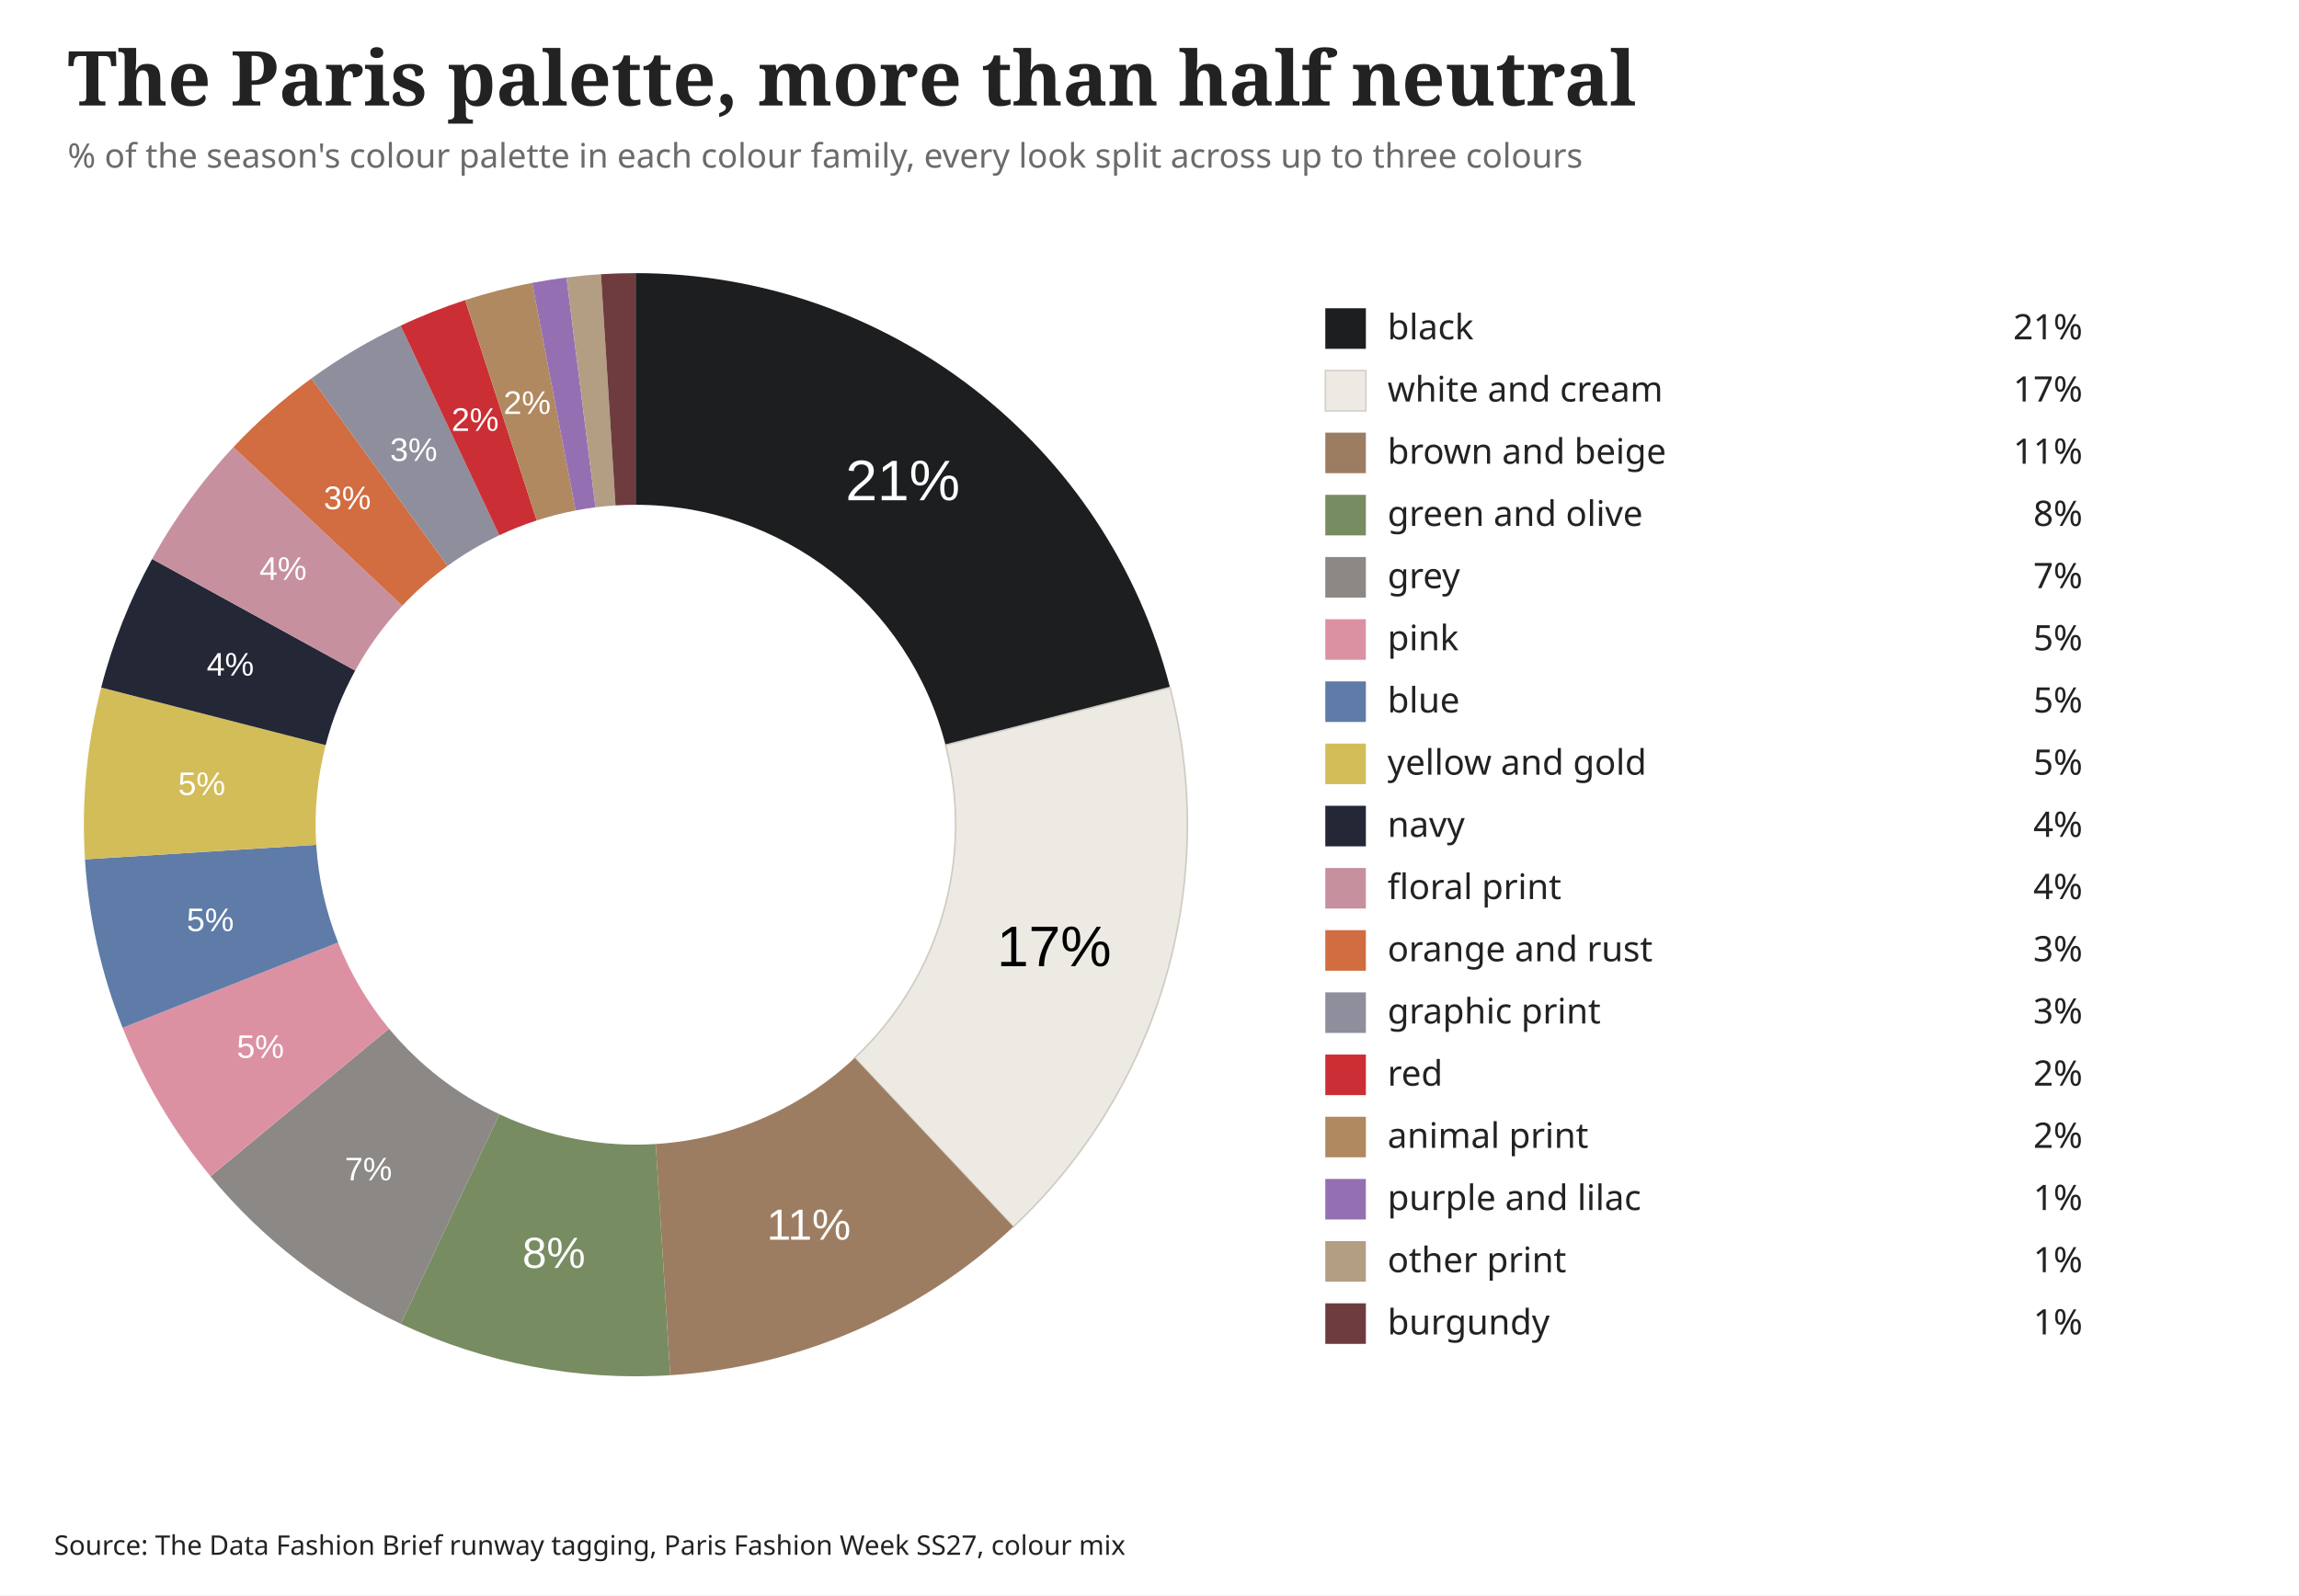
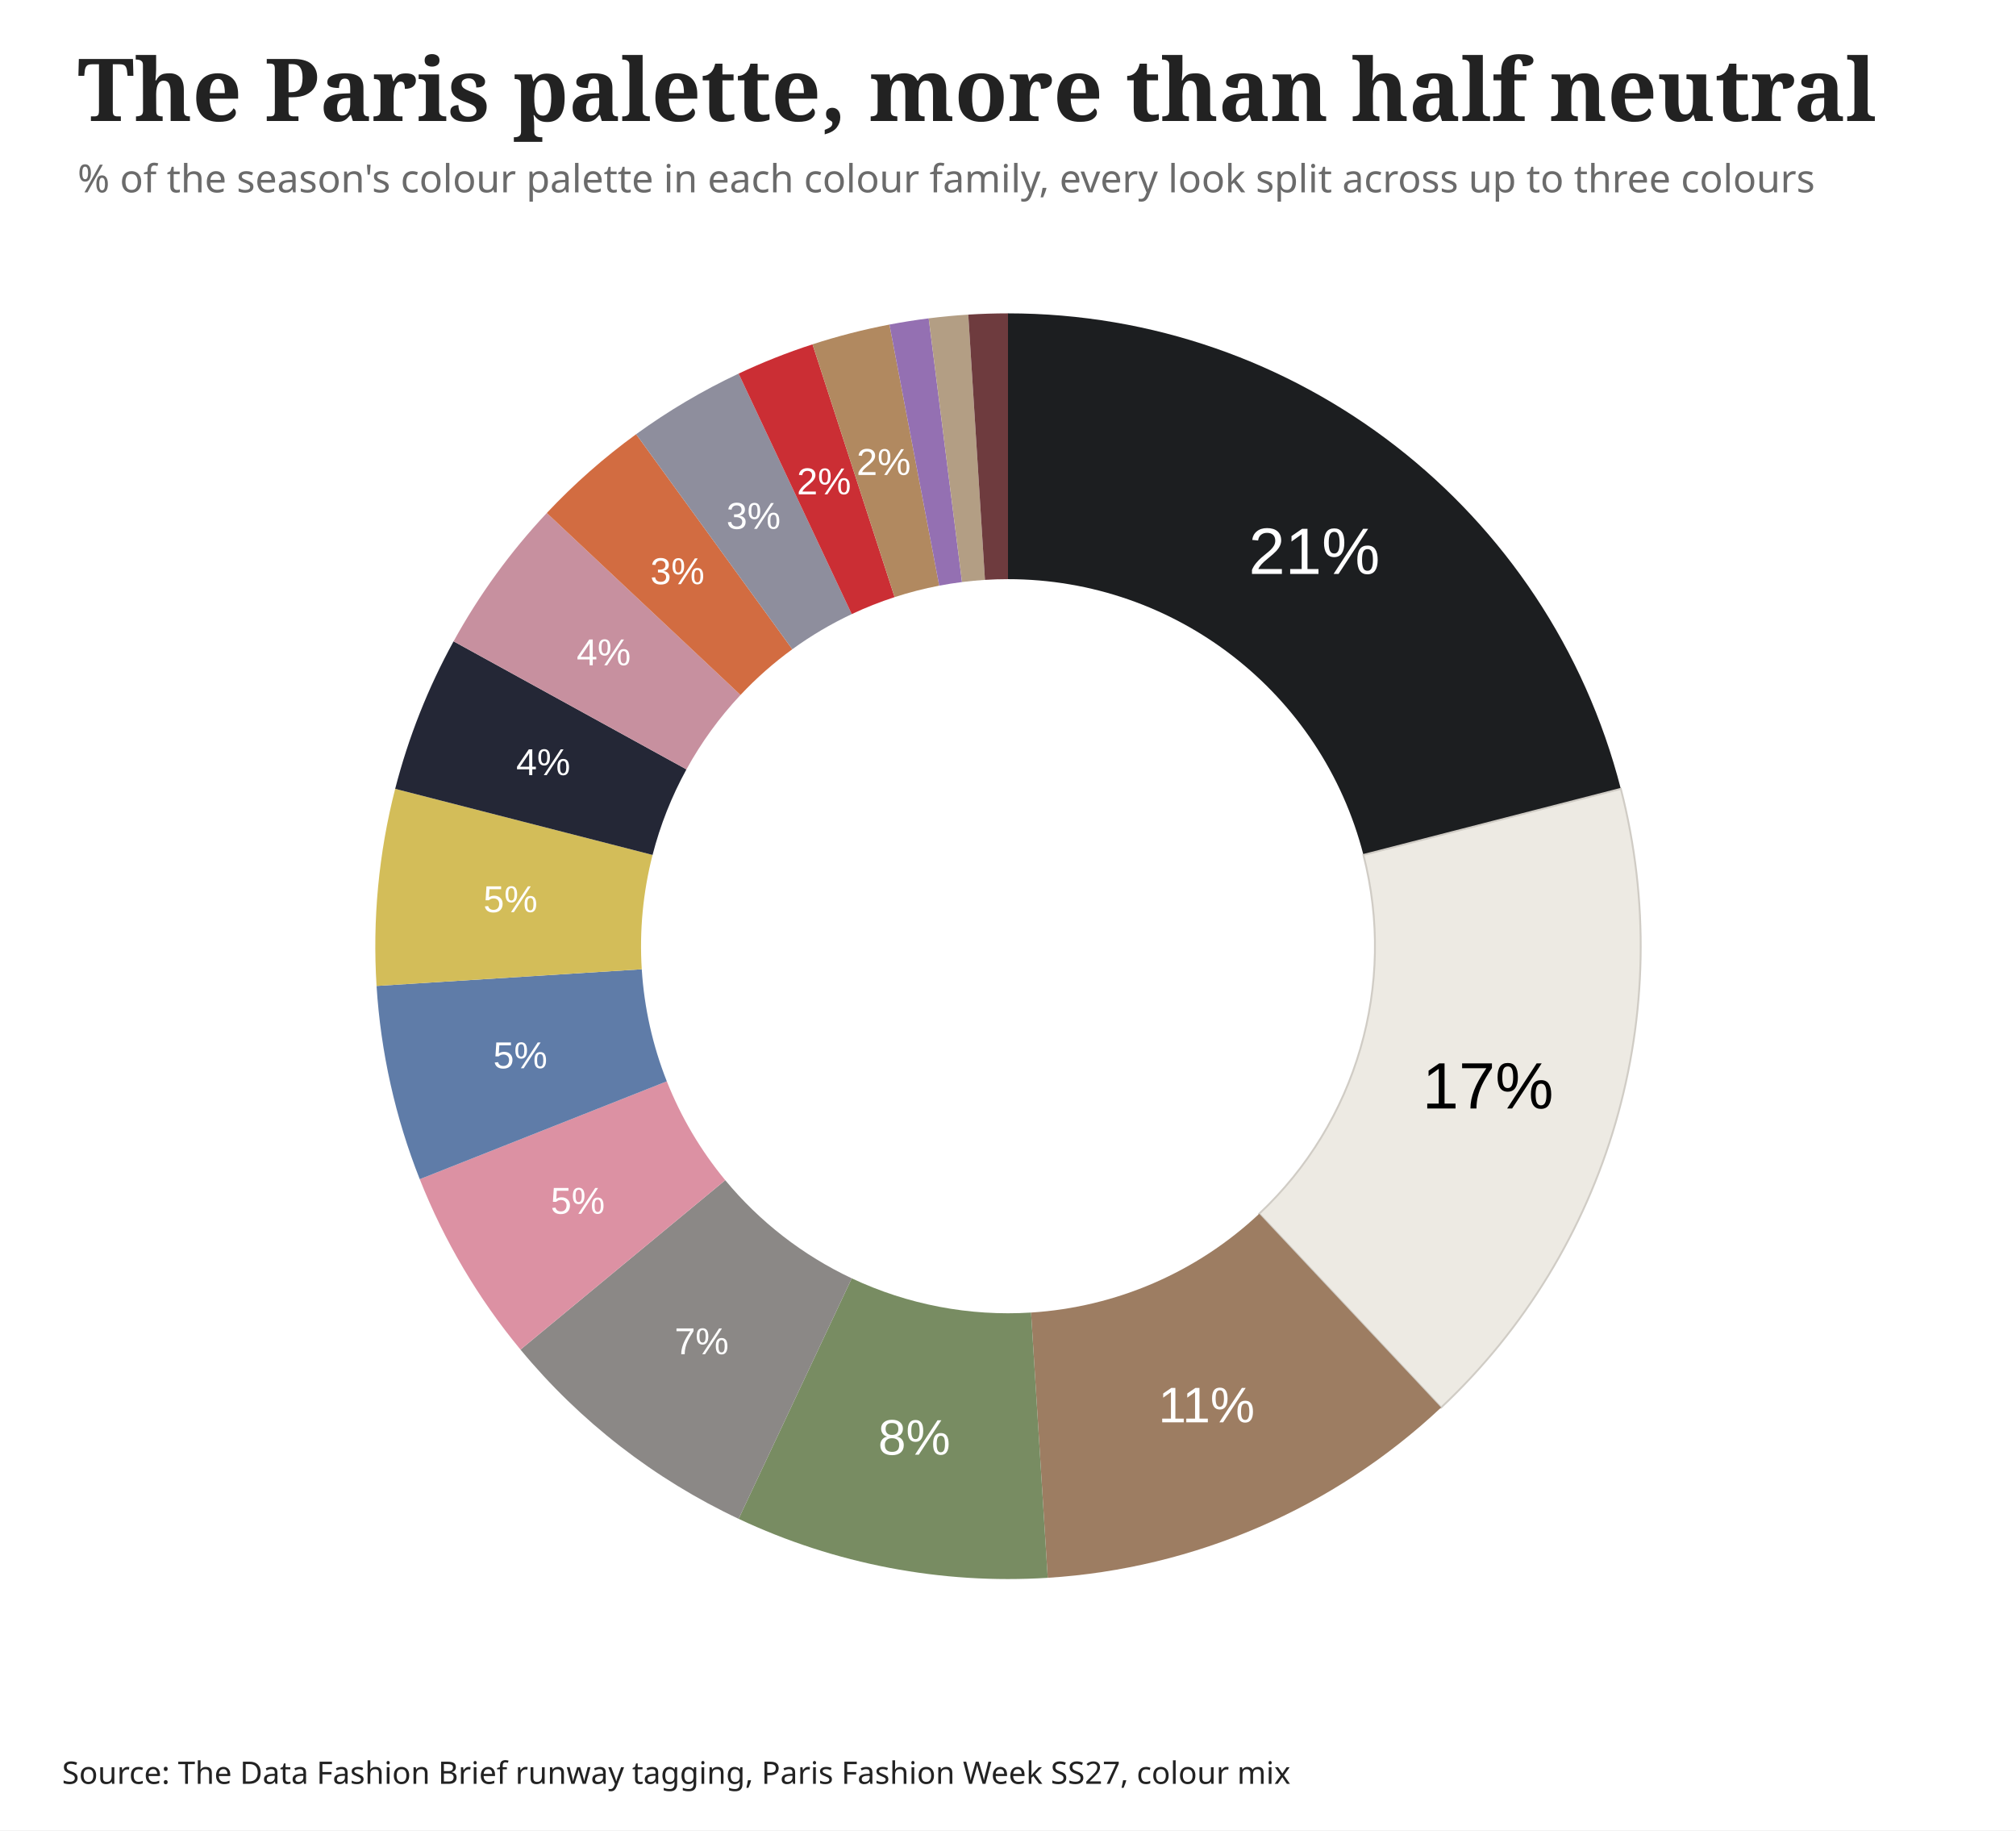
- <svg xmlns="http://www.w3.org/2000/svg" viewBox="0 0 1700 1180" width="1700" height="1180">
-   <rect width="1700" height="1180" fill="#FFFFFF" />
+ <svg xmlns="http://www.w3.org/2000/svg" viewBox="0 0 1300 1180" width="1300" height="1180">
+   <rect width="1300" height="1180" fill="#FFFFFF" />
  <text x="50" y="78" font-family="'Playfair Display', Georgia, serif" font-weight="700" font-size="56" fill="#222222">The Paris palette, more than half neutral</text>
  <text x="50" y="124" font-family="'Century Gothic', 'Questrial', 'Avenir', sans-serif" font-size="25" fill="#6B6B6B">% of the season's colour palette in each colour family, every look split across up to three colours</text>
-   <svg x="60" y="200" width="820" height="820" viewBox="-2 -2 814 814">
+   <svg x="240.0" y="200" width="820" height="820" viewBox="-2 -2 814 814">
    <path d="M 405.00 0.00 A 405.0 405.0 0 0 1 797.28 304.28 L 632.52 346.58 A 234.9 234.9 0 0 0 405.00 170.10 Z" fill="#1C1E20" />
    <path d="M 797.28 304.28 A 405.0 405.0 0 0 1 682.24 700.23 L 565.80 576.23 A 234.9 234.9 0 0 0 632.52 346.58 Z" fill="#EDEAE3" stroke="#D0CCC5" stroke-width="1.2" />
    <path d="M 682.24 700.23 A 405.0 405.0 0 0 1 430.43 809.20 L 419.75 639.44 A 234.9 234.9 0 0 0 565.80 576.23 Z" fill="#9D7D62" />
    <path d="M 430.43 809.20 A 405.0 405.0 0 0 1 232.56 771.45 L 304.98 617.54 A 234.9 234.9 0 0 0 419.75 639.44 Z" fill="#788C62" />
    <path d="M 232.56 771.45 A 405.0 405.0 0 0 1 92.94 663.16 L 224.01 554.73 A 234.9 234.9 0 0 0 304.98 617.54 Z" fill="#8B8886" />
    <path d="M 92.94 663.16 A 405.0 405.0 0 0 1 28.44 554.09 L 186.60 491.47 A 234.9 234.9 0 0 0 224.01 554.73 Z" fill="#DC91A3" />
    <path d="M 28.44 554.09 A 405.0 405.0 0 0 1 0.80 430.43 L 170.56 419.75 A 234.9 234.9 0 0 0 186.60 491.47 Z" fill="#5F7CA8" />
    <path d="M 0.80 430.43 A 405.0 405.0 0 0 1 12.72 304.28 L 177.48 346.58 A 234.9 234.9 0 0 0 170.56 419.75 Z" fill="#D3BD59" />
    <path d="M 12.72 304.28 A 405.0 405.0 0 0 1 50.10 209.89 L 199.16 291.84 A 234.9 234.9 0 0 0 177.48 346.58 Z" fill="#242736" />
    <path d="M 50.10 209.89 A 405.0 405.0 0 0 1 109.77 127.76 L 233.77 244.20 A 234.9 234.9 0 0 0 199.16 291.84 Z" fill="#C7909F" />
    <path d="M 109.77 127.76 A 405.0 405.0 0 0 1 166.95 77.35 L 266.93 214.96 A 234.9 234.9 0 0 0 233.77 244.20 Z" fill="#D26C41" />
    <path d="M 166.95 77.35 A 405.0 405.0 0 0 1 232.56 38.55 L 304.98 192.46 A 234.9 234.9 0 0 0 266.93 214.96 Z" fill="#8E8E9D" />
    <path d="M 232.56 38.55 A 405.0 405.0 0 0 1 279.85 19.82 L 332.41 181.60 A 234.9 234.9 0 0 0 304.98 192.46 Z" fill="#CB2E34" />
    <path d="M 279.85 19.82 A 405.0 405.0 0 0 1 329.11 7.17 L 360.98 174.26 A 234.9 234.9 0 0 0 332.41 181.60 Z" fill="#B18960" />
    <path d="M 329.11 7.17 A 405.0 405.0 0 0 1 354.24 3.19 L 375.56 171.95 A 234.9 234.9 0 0 0 360.98 174.26 Z" fill="#9470B2" />
    <path d="M 354.24 3.19 A 405.0 405.0 0 0 1 379.57 0.80 L 390.25 170.56 A 234.9 234.9 0 0 0 375.56 171.95 Z" fill="#B39E84" />
    <path d="M 379.57 0.80 A 405.0 405.0 0 0 1 405.00 0.00 L 405.00 170.10 A 234.9 234.9 0 0 0 390.25 170.56 Z" fill="#6E3B3E" />
    <text x="601.1" y="152.2" text-anchor="middle" dominant-baseline="central" font-family="Arimo, Arial, sans-serif" font-size="42" fill="#FFFFFF">21%</text>
    <text x="712.2" y="494.3" text-anchor="middle" dominant-baseline="central" font-family="Arimo, Arial, sans-serif" font-size="42" fill="#000000">17%</text>
    <text x="532.1" y="698.6" text-anchor="middle" dominant-baseline="central" font-family="Arimo, Arial, sans-serif" font-size="32" fill="#FFFFFF">11%</text>
    <text x="345.0" y="719.3" text-anchor="middle" dominant-baseline="central" font-family="Arimo, Arial, sans-serif" font-size="32" fill="#FFFFFF">8%</text>
    <text x="208.9" y="657.8" text-anchor="middle" dominant-baseline="central" font-family="Arimo, Arial, sans-serif" font-size="24" fill="#FFFFFF">7%</text>
    <text x="129.6" y="567.9" text-anchor="middle" dominant-baseline="central" font-family="Arimo, Arial, sans-serif" font-size="24" fill="#FFFFFF">5%</text>
    <text x="92.8" y="474.8" text-anchor="middle" dominant-baseline="central" font-family="Arimo, Arial, sans-serif" font-size="24" fill="#FFFFFF">5%</text>
    <text x="86.5" y="374.9" text-anchor="middle" dominant-baseline="central" font-family="Arimo, Arial, sans-serif" font-size="24" fill="#FFFFFF">5%</text>
    <text x="107.5" y="287.2" text-anchor="middle" dominant-baseline="central" font-family="Arimo, Arial, sans-serif" font-size="24" fill="#FFFFFF">4%</text>
    <text x="146.2" y="216.9" text-anchor="middle" dominant-baseline="central" font-family="Arimo, Arial, sans-serif" font-size="24" fill="#FFFFFF">4%</text>
    <text x="193.4" y="165.0" text-anchor="middle" dominant-baseline="central" font-family="Arimo, Arial, sans-serif" font-size="24" fill="#FFFFFF">3%</text>
    <text x="242.1" y="129.6" text-anchor="middle" dominant-baseline="central" font-family="Arimo, Arial, sans-serif" font-size="24" fill="#FFFFFF">3%</text>
    <text x="287.2" y="107.5" text-anchor="middle" dominant-baseline="central" font-family="Arimo, Arial, sans-serif" font-size="24" fill="#FFFFFF">2%</text>
    <text x="325.4" y="95.1" text-anchor="middle" dominant-baseline="central" font-family="Arimo, Arial, sans-serif" font-size="24" fill="#FFFFFF">2%</text>
  </svg>
-   <rect x="980" y="228" width="30" height="30" fill="#1C1E20" />
-   <text x="1026" y="251" font-family="'Century Gothic', 'Questrial', 'Avenir', sans-serif" font-size="26" fill="#222222">black</text>
-   <text x="1540" y="251" text-anchor="end" font-family="'Century Gothic', 'Questrial', 'Avenir', sans-serif" font-size="26" fill="#222222">21%</text>
-   <rect x="980" y="274" width="30" height="30" fill="#EDEAE3" stroke="#D0CCC5" stroke-width="1" />
-   <text x="1026" y="297" font-family="'Century Gothic', 'Questrial', 'Avenir', sans-serif" font-size="26" fill="#222222">white and cream</text>
-   <text x="1540" y="297" text-anchor="end" font-family="'Century Gothic', 'Questrial', 'Avenir', sans-serif" font-size="26" fill="#222222">17%</text>
-   <rect x="980" y="320" width="30" height="30" fill="#9D7D62" />
-   <text x="1026" y="343" font-family="'Century Gothic', 'Questrial', 'Avenir', sans-serif" font-size="26" fill="#222222">brown and beige</text>
-   <text x="1540" y="343" text-anchor="end" font-family="'Century Gothic', 'Questrial', 'Avenir', sans-serif" font-size="26" fill="#222222">11%</text>
-   <rect x="980" y="366" width="30" height="30" fill="#788C62" />
-   <text x="1026" y="389" font-family="'Century Gothic', 'Questrial', 'Avenir', sans-serif" font-size="26" fill="#222222">green and olive</text>
-   <text x="1540" y="389" text-anchor="end" font-family="'Century Gothic', 'Questrial', 'Avenir', sans-serif" font-size="26" fill="#222222">8%</text>
-   <rect x="980" y="412" width="30" height="30" fill="#8B8886" />
-   <text x="1026" y="435" font-family="'Century Gothic', 'Questrial', 'Avenir', sans-serif" font-size="26" fill="#222222">grey</text>
-   <text x="1540" y="435" text-anchor="end" font-family="'Century Gothic', 'Questrial', 'Avenir', sans-serif" font-size="26" fill="#222222">7%</text>
-   <rect x="980" y="458" width="30" height="30" fill="#DC91A3" />
-   <text x="1026" y="481" font-family="'Century Gothic', 'Questrial', 'Avenir', sans-serif" font-size="26" fill="#222222">pink</text>
-   <text x="1540" y="481" text-anchor="end" font-family="'Century Gothic', 'Questrial', 'Avenir', sans-serif" font-size="26" fill="#222222">5%</text>
-   <rect x="980" y="504" width="30" height="30" fill="#5F7CA8" />
-   <text x="1026" y="527" font-family="'Century Gothic', 'Questrial', 'Avenir', sans-serif" font-size="26" fill="#222222">blue</text>
-   <text x="1540" y="527" text-anchor="end" font-family="'Century Gothic', 'Questrial', 'Avenir', sans-serif" font-size="26" fill="#222222">5%</text>
-   <rect x="980" y="550" width="30" height="30" fill="#D3BD59" />
-   <text x="1026" y="573" font-family="'Century Gothic', 'Questrial', 'Avenir', sans-serif" font-size="26" fill="#222222">yellow and gold</text>
-   <text x="1540" y="573" text-anchor="end" font-family="'Century Gothic', 'Questrial', 'Avenir', sans-serif" font-size="26" fill="#222222">5%</text>
-   <rect x="980" y="596" width="30" height="30" fill="#242736" />
-   <text x="1026" y="619" font-family="'Century Gothic', 'Questrial', 'Avenir', sans-serif" font-size="26" fill="#222222">navy</text>
-   <text x="1540" y="619" text-anchor="end" font-family="'Century Gothic', 'Questrial', 'Avenir', sans-serif" font-size="26" fill="#222222">4%</text>
-   <rect x="980" y="642" width="30" height="30" fill="#C7909F" />
-   <text x="1026" y="665" font-family="'Century Gothic', 'Questrial', 'Avenir', sans-serif" font-size="26" fill="#222222">floral print</text>
-   <text x="1540" y="665" text-anchor="end" font-family="'Century Gothic', 'Questrial', 'Avenir', sans-serif" font-size="26" fill="#222222">4%</text>
-   <rect x="980" y="688" width="30" height="30" fill="#D26C41" />
-   <text x="1026" y="711" font-family="'Century Gothic', 'Questrial', 'Avenir', sans-serif" font-size="26" fill="#222222">orange and rust</text>
-   <text x="1540" y="711" text-anchor="end" font-family="'Century Gothic', 'Questrial', 'Avenir', sans-serif" font-size="26" fill="#222222">3%</text>
-   <rect x="980" y="734" width="30" height="30" fill="#8E8E9D" />
-   <text x="1026" y="757" font-family="'Century Gothic', 'Questrial', 'Avenir', sans-serif" font-size="26" fill="#222222">graphic print</text>
-   <text x="1540" y="757" text-anchor="end" font-family="'Century Gothic', 'Questrial', 'Avenir', sans-serif" font-size="26" fill="#222222">3%</text>
-   <rect x="980" y="780" width="30" height="30" fill="#CB2E34" />
-   <text x="1026" y="803" font-family="'Century Gothic', 'Questrial', 'Avenir', sans-serif" font-size="26" fill="#222222">red</text>
-   <text x="1540" y="803" text-anchor="end" font-family="'Century Gothic', 'Questrial', 'Avenir', sans-serif" font-size="26" fill="#222222">2%</text>
-   <rect x="980" y="826" width="30" height="30" fill="#B18960" />
-   <text x="1026" y="849" font-family="'Century Gothic', 'Questrial', 'Avenir', sans-serif" font-size="26" fill="#222222">animal print</text>
-   <text x="1540" y="849" text-anchor="end" font-family="'Century Gothic', 'Questrial', 'Avenir', sans-serif" font-size="26" fill="#222222">2%</text>
-   <rect x="980" y="872" width="30" height="30" fill="#9470B2" />
-   <text x="1026" y="895" font-family="'Century Gothic', 'Questrial', 'Avenir', sans-serif" font-size="26" fill="#222222">purple and lilac</text>
-   <text x="1540" y="895" text-anchor="end" font-family="'Century Gothic', 'Questrial', 'Avenir', sans-serif" font-size="26" fill="#222222">1%</text>
-   <rect x="980" y="918" width="30" height="30" fill="#B39E84" />
-   <text x="1026" y="941" font-family="'Century Gothic', 'Questrial', 'Avenir', sans-serif" font-size="26" fill="#222222">other print</text>
-   <text x="1540" y="941" text-anchor="end" font-family="'Century Gothic', 'Questrial', 'Avenir', sans-serif" font-size="26" fill="#222222">1%</text>
-   <rect x="980" y="964" width="30" height="30" fill="#6E3B3E" />
-   <text x="1026" y="987" font-family="'Century Gothic', 'Questrial', 'Avenir', sans-serif" font-size="26" fill="#222222">burgundy</text>
-   <text x="1540" y="987" text-anchor="end" font-family="'Century Gothic', 'Questrial', 'Avenir', sans-serif" font-size="26" fill="#222222">1%</text>
  <text x="40" y="1150" font-family="'Century Gothic', 'Questrial', 'Avenir', sans-serif" font-size="20" fill="#222222">Source: The Data Fashion Brief runway tagging, Paris Fashion Week SS27, colour mix</text>
</svg>
